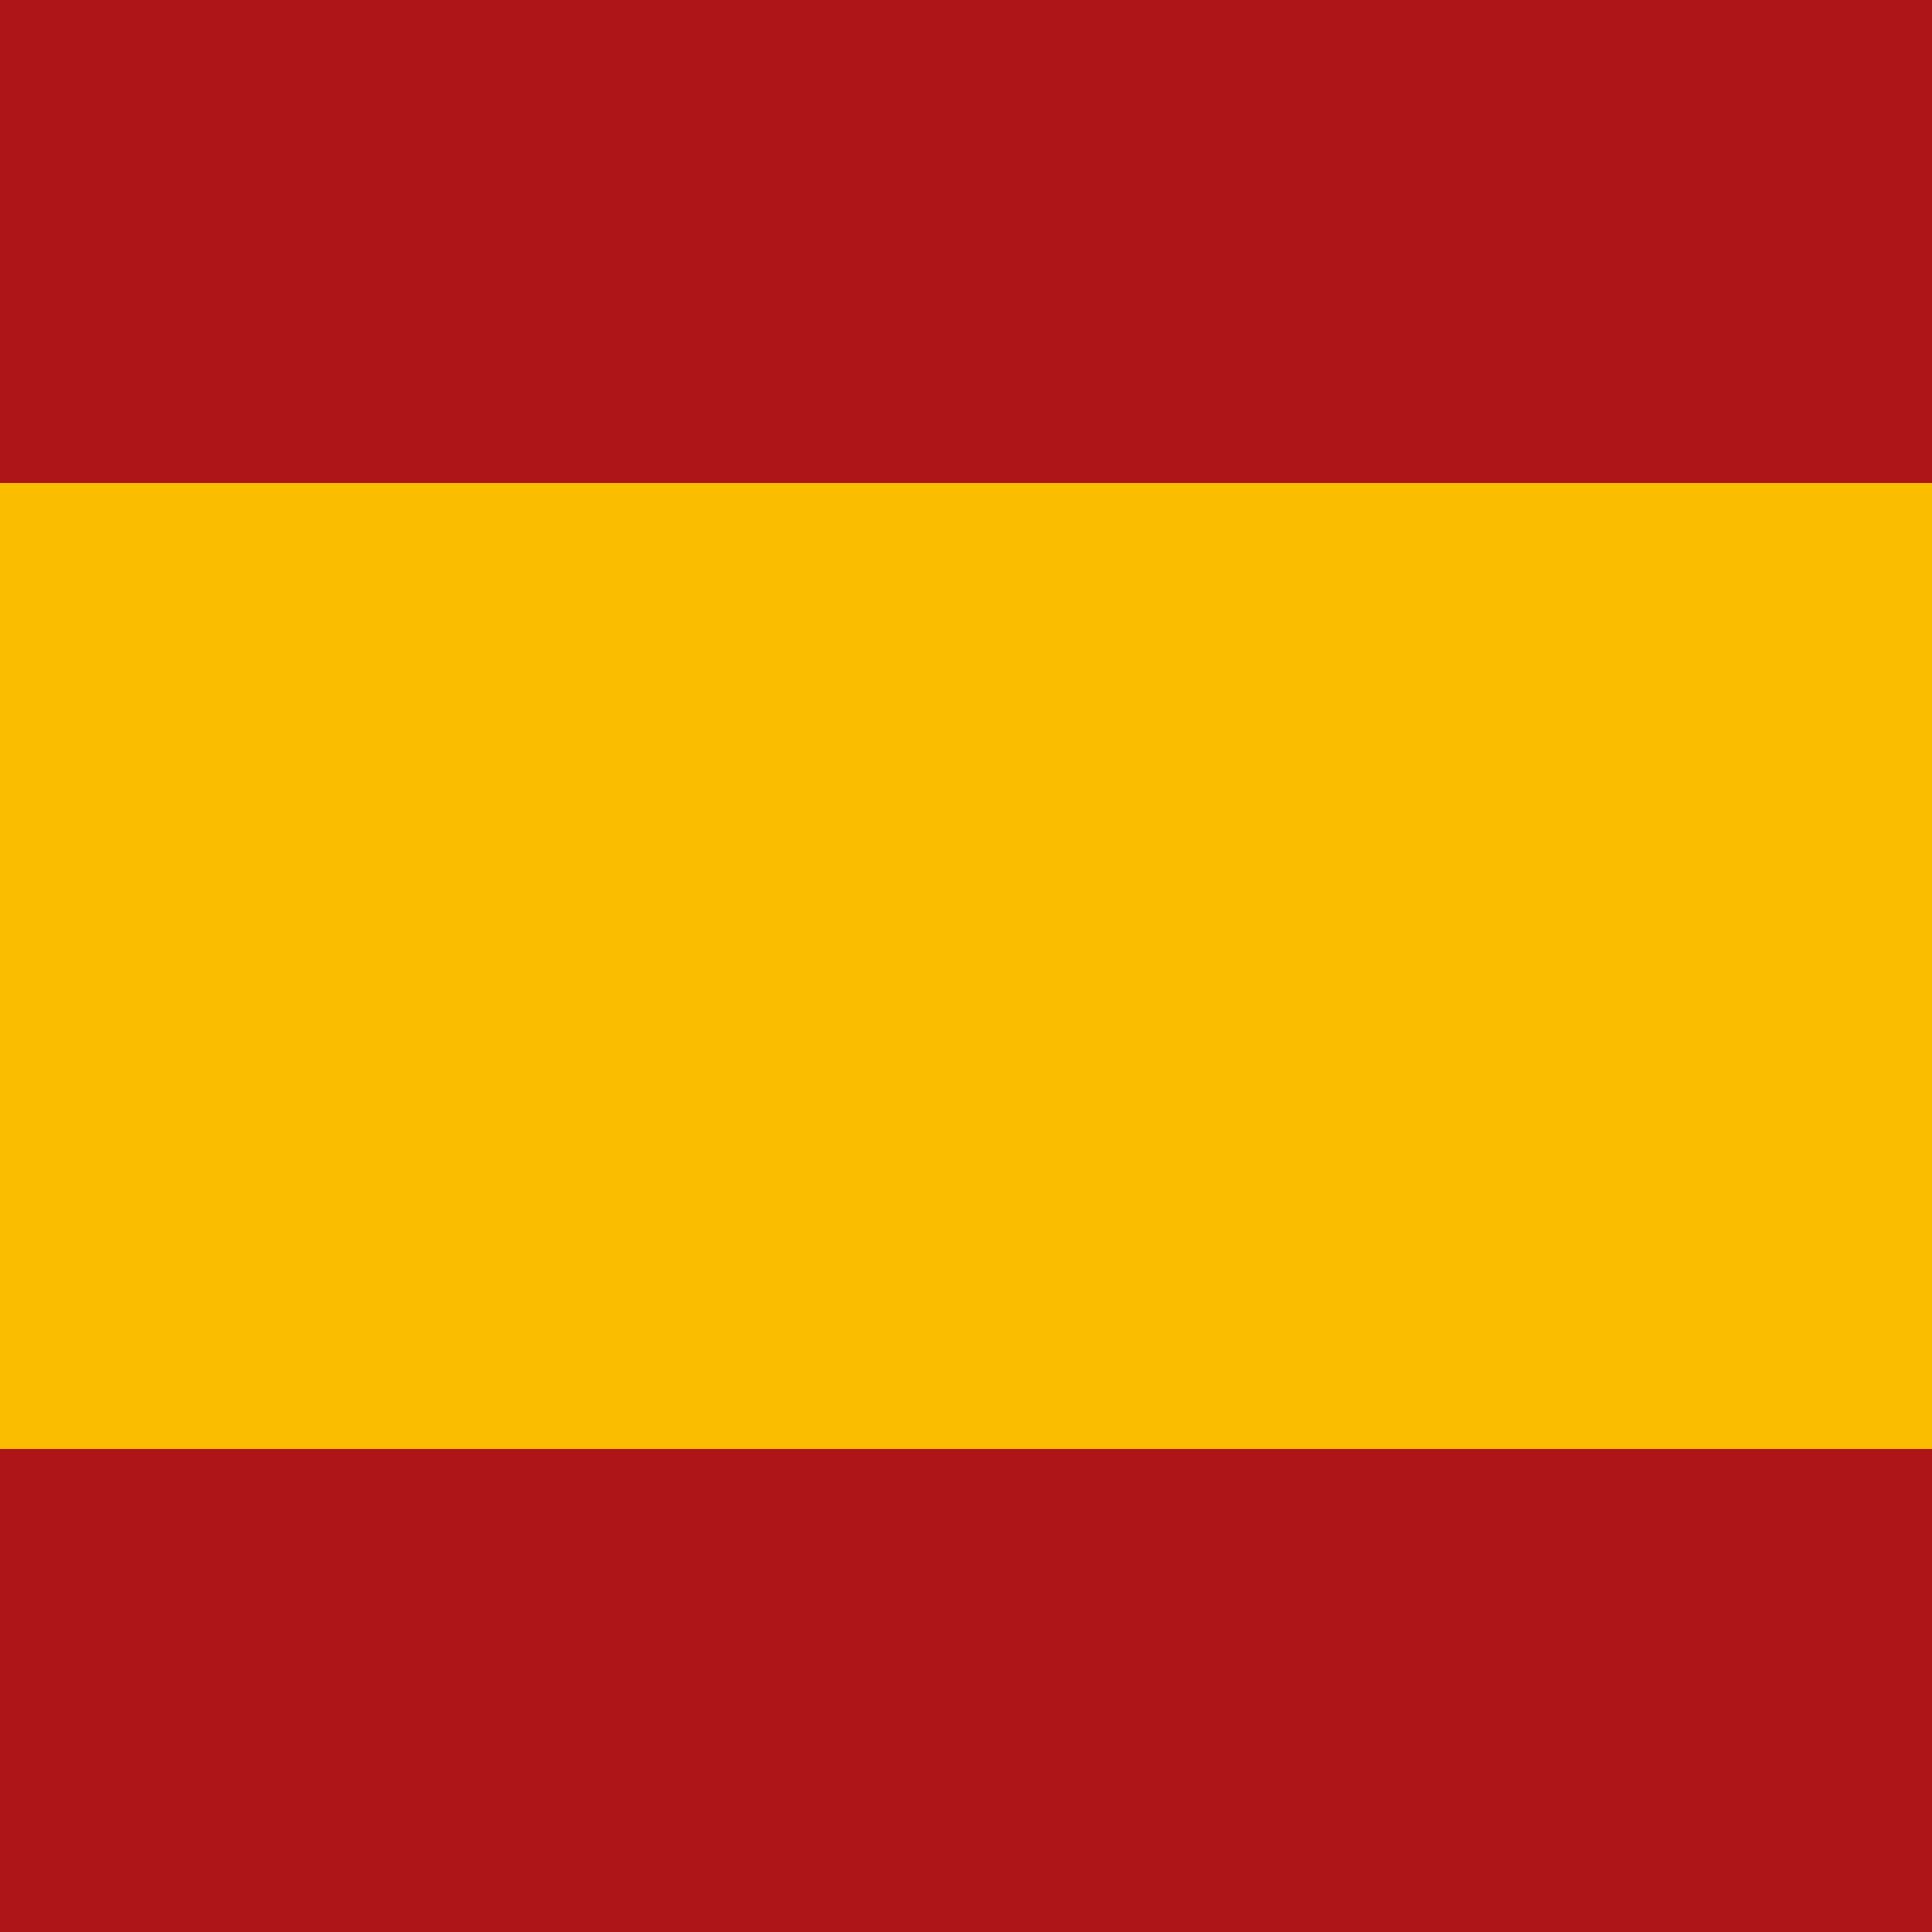
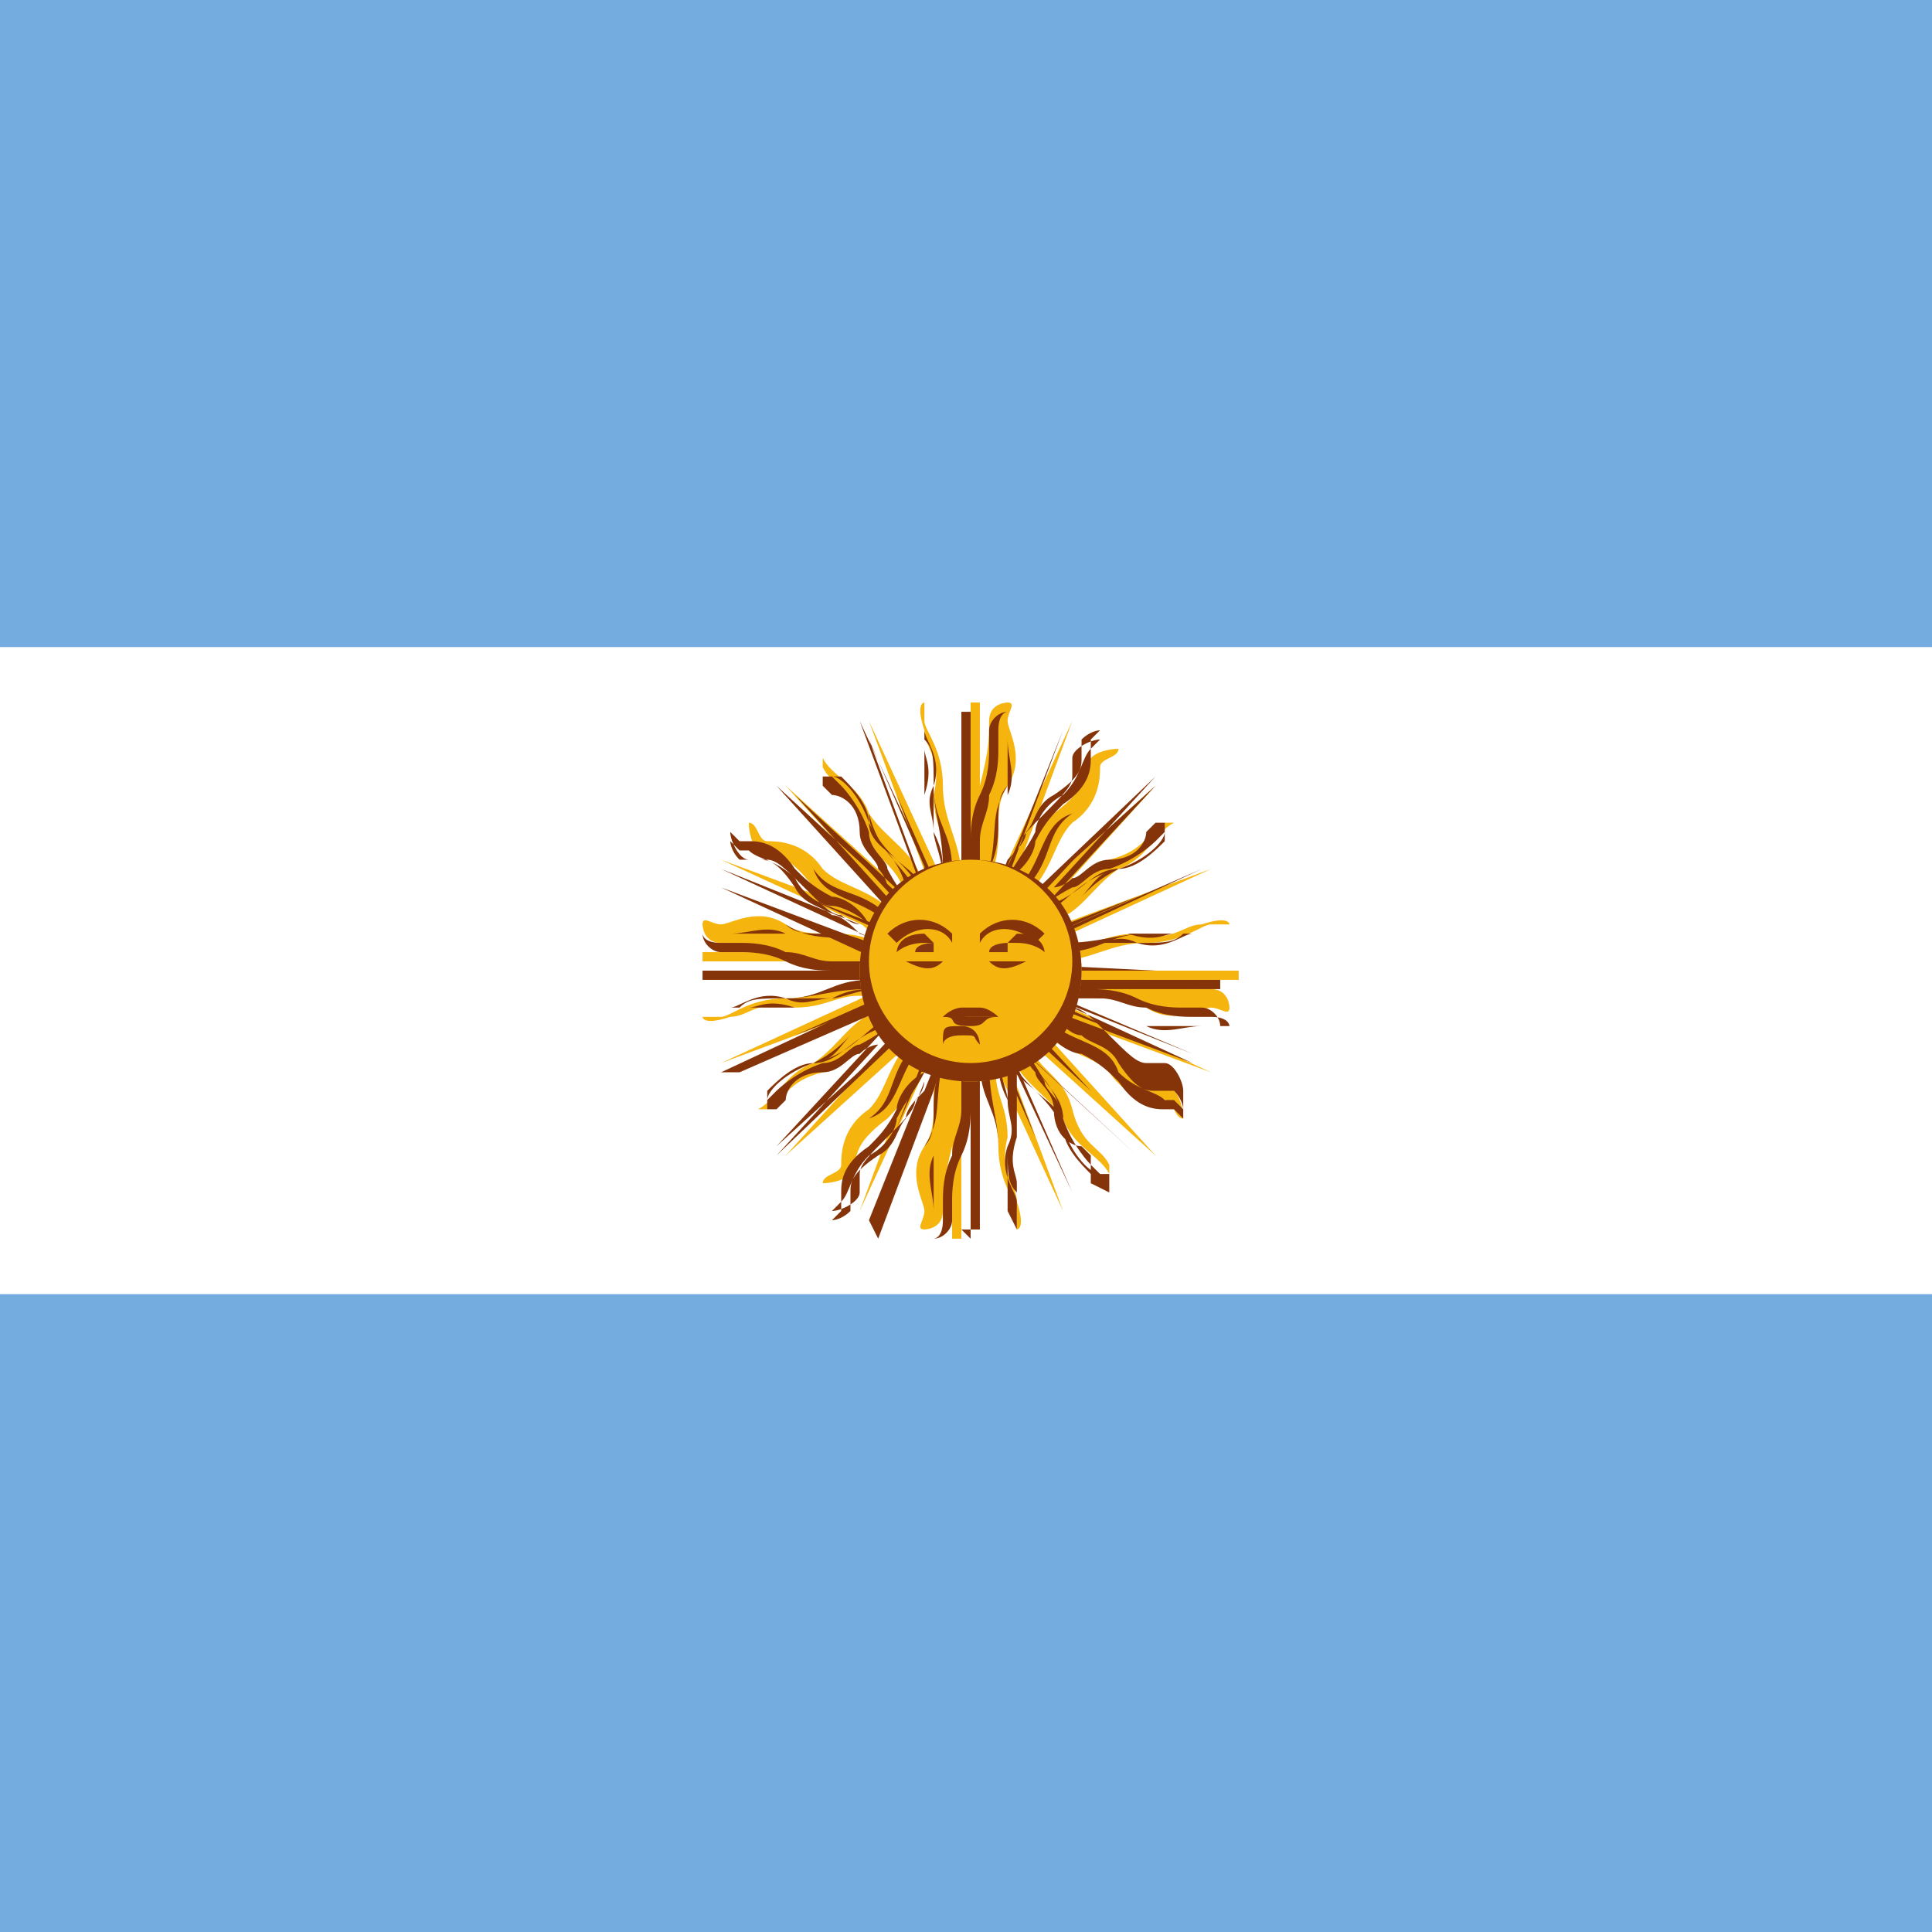
- <svg xmlns="http://www.w3.org/2000/svg" id="Layer_2" viewBox="0 0 20.92 20.92">
+ <svg xmlns="http://www.w3.org/2000/svg" id="Layer_2" version="1.1" viewBox="0 0 20.9 20.9">
  <defs>
    <style>
-       .cls-1 {
-         fill: none;
+       .st0 {
+         fill: #74acdf;
      }

-       .cls-2 {
-         fill: #ad1519;
+       .st1 {
+         fill: #f6b40e;
      }

-       .cls-3 {
-         fill: #fabd00;
+       .st2 {
+         fill: #fff;
      }

-       .cls-4 {
-         clip-path: url(#clippath);
+       .st3 {
+         fill: #85340a;
+       }
+ 
+       .st4 {
+         fill: #843511;
      }
    </style>
-     <clipPath id="clippath">
-       <rect class="cls-1" width="20.92" height="20.92" />
-     </clipPath>
  </defs>
-   <g id="Layer_1-2" data-name="Layer_1">
-     <g class="cls-4">
-       <rect class="cls-2" x="-5.23" y="0" width="31.37" height="20.92" />
-       <rect class="cls-3" x="-5.23" y="5.23" width="31.37" height="10.46" />
+   <rect class="st0" width="20.9" height="20.9" />
+   <rect class="st2" y="7" width="20.9" height="7" />
+   <g id="rays">
+     <g>
+       <path id="ray1" class="st1" d="M10.3,10.5l1.2,2.6s0,0,0,0c0,0,0,0,0,0l-1-2.7M10.6,11.4c0,.4.2.6.2,1,0,.4.2.6.2.7,0,.1,0,.2,0,.2,0,0,.1,0,0-.3,0-.2-.2-.3-.1-.7,0-.4-.2-.5-.1-.9" />
+       <path class="st3" d="M11,13.3s0,0,0,0c0,0,0,0,0,0,0,0,0,0,0-.2,0,0,0,0,0-.1,0-.1-.2-.3-.1-.6,0-.2,0-.3,0-.5,0-.1-.1-.3-.1-.5h0c0,.2,0,.3.1.5,0,.2.1.3,0,.5,0,.3,0,.4.1.5,0,0,0,0,0,.1,0,0,0,.2,0,.2,0,0,0,0,0,0,0,0,0,0,0,0,0,0,0-.1,0-.2,0,0,0-.1,0-.2,0-.1-.1-.2,0-.5,0-.2,0-.3,0-.5,0-.1,0-.2,0-.4l-.5-1h0s.4.9.4.9c0,0,0,0,0,0h0s0,0,0,0l.7,1.6s0,0,0,0c0,0,0,0,0,0l-1-2.7h0s1,2.7,1,2.7c0,0,0,0,0,0,0,0,0,0,0,0,0,0,0,0,0,0l-.7-1.5c0,0,0,.2,0,.2,0,.1,0,.3,0,.5,0,.3,0,.4,0,.5,0,0,0,.1,0,.2,0,.2,0,.3,0,.3,0,0,0,0,0,0Z" />
    </g>
+     <g>
+       <path id="ray11" data-name="ray1" class="st1" d="M10.3,10.5v2.9c.1,0,.1,0,.1,0,0,0,0,0,0,0v-2.9M10.2,11.4c-.2.4,0,.7-.2,1-.2.3,0,.6,0,.7,0,.1-.1.2,0,.2,0,0,.2,0,.2-.2,0-.2,0-.3.1-.7.2-.4,0-.6.2-.9" />
+       <path class="st3" d="M10.5,13.4s0,0,0,0v-1.6c0,0,0,.2,0,.2,0,.1,0,.3-.1.5-.1.2-.1.4-.1.5,0,0,0,.1,0,.2,0,.1-.1.2-.2.2,0,0,0,0,0,0,0,0,0,0,0,0,0,0,0,0,0-.2,0,0,0,0,0-.1,0-.1,0-.4,0-.6,0-.2,0-.3,0-.5,0-.2,0-.3,0-.5h0c0,.2,0,.4,0,.5,0,.2,0,.3,0,.5-.1.2,0,.4,0,.6,0,0,0,.1,0,.1,0,0,0,.1,0,.2,0,0,0,0,0,0,0,0,0,0,0,0,0,0,.1,0,.1-.2,0,0,0-.1,0-.2,0-.1,0-.3.1-.5,0-.2.1-.3.1-.5,0-.1,0-.2,0-.4v-1.1s0,0,0,0v1s0,0,0,0h0s0,0,0,0v1.8c0,0,0,0,0,0s0,0,0,0v-2.9c.1,0,.2,0,.2,0v2.9c-.1,0-.1,0-.2,0Z" />
+     </g>
+     <g>
+       <path id="ray12" data-name="ray1" class="st1" d="M10.3,10.4l-1,2.7s0,0,0,0c0,0,0,0,0,0l1.2-2.6M9.9,11.2c-.3.3-.3.6-.5.8-.3.2-.3.5-.3.6,0,.1-.2.1-.2.2,0,0,.2,0,.3-.1.1-.2,0-.3.4-.6.3-.3.3-.5.6-.7" />
+       <path class="st3" d="M9.4,13.2s0,0,0,0c0,0,0,0,0,0,0,0,0,0,0,0l.6-1.5c0,0,0,.1-.1.2,0,.1-.1.2-.3.4-.2.2-.3.3-.3.4,0,0,0,.1,0,.2,0,.1-.2.2-.3.2,0,0,0,0,0,0,0,0,0,0,0,0,0,0,0,0,.1-.1,0,0,0,0,0-.1,0-.1,0-.3.3-.5.1-.1.2-.2.3-.4,0-.1.1-.3.3-.4h0c-.1.2-.2.3-.3.5,0,.1-.1.3-.3.4-.2.2-.2.4-.3.5,0,0,0,0,0,.1,0,0-.1.1-.1.1,0,0,0,0,0,0,0,0,0,0,0,0,0,0,.1,0,.2-.1,0,0,0,0,0-.2,0-.1,0-.2.3-.4.2-.1.2-.3.3-.4,0-.1.1-.2.2-.3l.4-1h0s-.3,1-.3,1c0,0,0,0,0,0h0c0,0,0,0,0,0l-.6,1.6s0,0,0,0c0,0,0,0,0,0,0,0,0,0,0,0l1.2-2.6h0s-1.2,2.6-1.2,2.6c0,0,0,0,0,0,0,0,0,0,0,0Z" />
+     </g>
+     <g>
+       <path id="ray13" data-name="ray1" class="st1" d="M10.4,10.4l-1.9,2.1s0,0,0,0c0,0,0,0,0,0l2.1-1.9M9.6,10.9c-.4.1-.5.4-.8.6-.3.1-.4.4-.6.5-.1,0-.2,0-.2,0,0,0,.1,0,.3,0,.2-.1.2-.3.6-.4.4-.1.4-.4.8-.5" />
+       <path class="st3" d="M8.4,12.5s0,0,0,0c0,0,0,0,0,0,0,0,0,0,0,0l1.1-1.2c0,0-.1,0-.2.1-.1,0-.2.2-.4.2-.3,0-.4.2-.4.3,0,0,0,0-.1.1-.1,0-.2,0-.3,0,0,0,0,0,0,0,0,0,0,0,0,0,0,0,0,0,.2,0,0,0,0,0,0-.1,0-.1.2-.3.5-.4.2,0,.3-.2.4-.3.1-.1.2-.2.4-.3h0c-.2.1-.3.2-.4.3-.1.1-.2.2-.4.3-.2,0-.4.2-.5.3,0,0,0,0,0,.1,0,0-.1,0-.2,0,0,0,0,0,0,0,0,0,0,0,0,0,0,0,.1,0,.2,0,0,0,0,0,.1-.1,0,0,.2-.2.5-.3.2,0,.3-.2.4-.2,0,0,.2-.1.3-.2l.7-.8h0s-.7.8-.7.8c0,0,0,0,0,0h0c0,0,0,0,0,0l-1.2,1.3s0,0,0,0c0,0,0,0,0,0l2.1-1.9h0s-2.1,2-2.1,2c0,0,0,0,0,0,0,0,0,0,0,0Z" />
+     </g>
+     <path id="ray2" class="st3" d="M10.6,11.5c0,.4.2.5.2.9,0-.3-.1-.5-.1-.9M10.4,10.5l.8,1.8-.7-1.8" />
+     <path id="ray21" data-name="ray2" class="st3" d="M10.2,11.5c-.1.4,0,.6-.2.9.2-.2,0-.5.2-.9M10.4,10.5v2c0,0,.1-2,.1-2" />
+     <path id="ray22" data-name="ray2" class="st3" d="M9.9,11.3c-.3.3-.2.6-.5.8.3-.1.3-.4.5-.7M10.4,10.4l-.7,1.8.8-1.8" />
+     <path id="ray23" data-name="ray2" class="st3" d="M9.6,11c-.3.2-.4.4-.8.5.3,0,.4-.3.8-.4M10.4,10.4l-1.3,1.4,1.4-1.3" />
  </g>
+   <g id="rays1" data-name="rays">
+     <g>
+       <path id="ray14" data-name="ray1" class="st1" d="M10.4,10.3l-2.6,1.2s0,0,0,0c0,0,0,0,0,0l2.7-1M9.5,10.6c-.4,0-.6.2-1,.2-.4,0-.6.2-.7.2-.1,0-.2,0-.2,0,0,0,0,.1.3,0,.2,0,.3-.2.7-.1.4,0,.5-.2.9-.1" />
+       <path class="st3" d="M7.8,11.6s0,0,0,0c0,0,0,0,0,0,0,0,0,0,0,0l1.5-.7c0,0-.2,0-.2,0-.1,0-.3,0-.5,0-.3,0-.4,0-.5,0,0,0-.1,0-.2,0-.2,0-.3,0-.3,0,0,0,0,0,0,0,0,0,0,0,0,0,0,0,0,0,.2,0,0,0,0,0,.1,0,.1,0,.3-.2.6-.1.2,0,.3,0,.5,0,.1,0,.3-.1.5-.1h0c-.2,0-.3,0-.5.1-.2,0-.3.1-.5,0-.3,0-.4,0-.5.1,0,0,0,0-.1,0,0,0-.2,0-.2,0,0,0,0,0,0,0,0,0,0,0,0,0,0,0,.1,0,.2,0,0,0,.1,0,.2,0,.1,0,.2-.1.5,0,.2,0,.3,0,.5,0,.1,0,.2,0,.4,0l1-.5h0s-.9.5-.9.5c0,0,0,0,0,0h0s0,0,0,0l-1.6.7s0,0,0,0c0,0,0,0,0,0,0,0,0,0,0,0l2.7-1h0s-2.7,1-2.7,1c0,0,0,0,0,0Z" />
+     </g>
+     <g>
+       <path id="ray15" data-name="ray1" class="st1" d="M10.5,10.3h-2.9c0,.1,0,.1,0,.1,0,0,0,0,0,0h2.9M9.5,10.2c-.4-.2-.7,0-1-.2-.3-.2-.6,0-.7,0-.1,0-.2-.1-.2,0,0,0,0,.2.2.2.2,0,.3,0,.7.1.4.2.6,0,.9.2" />
+       <path class="st3" d="M10.5,10.6h-2.9c0-.1,0-.1,0-.1,0,0,0,0,0,0,0,0,0,0,0,0h1.6c0,0-.2,0-.2,0-.1,0-.3,0-.5-.1-.2-.1-.4-.1-.5-.1,0,0-.1,0-.2,0-.1,0-.2-.1-.2-.2,0,0,0,0,0,0,0,0,0,0,0,0,0,0,0,0,.2,0,0,0,0,0,.1,0,.1,0,.4,0,.6,0,.2,0,.3,0,.5,0,.2,0,.3,0,.5,0h0c-.2,0-.3,0-.5,0-.2,0-.3,0-.5,0-.2-.1-.4,0-.6,0,0,0-.1,0-.1,0,0,0-.1,0-.2,0,0,0,0,0,0,0,0,0,0,0,0,0,0,0,0,.1.2.1,0,0,.1,0,.2,0,.1,0,.3,0,.5.1.2,0,.3.1.5.1.1,0,.2,0,.4,0h1.1s0,0,0,0h-1s0,0,0,0h0s0,0,0,0h-1.8c0,0,0,0,0,0s0,0,0,0c0,0,0,0,0,0h2.9c0,.1,0,.2,0,.2Z" />
+     </g>
+     <g>
+       <path id="ray16" data-name="ray1" class="st1" d="M10.5,10.3l-2.7-1s0,0,0,0c0,0,0,0,0,0l2.6,1.2M9.7,9.9c-.3-.3-.6-.3-.8-.5-.2-.3-.5-.3-.6-.3-.1,0-.1-.2-.2-.2,0,0,0,.2.1.3.2.1.3,0,.6.4.3.3.5.3.7.6" />
+       <path class="st3" d="M10.4,10.6l-2.6-1.2s0,0,0,0c0,0,0,0,0,0,0,0,0,0,0,0,0,0,0,0,0,0l1.5.6c0,0-.1,0-.2-.1-.1,0-.2-.1-.4-.3-.2-.2-.3-.3-.4-.3,0,0-.1,0-.2,0-.1,0-.2-.2-.2-.3,0,0,0,0,0,0,0,0,0,0,0,0,0,0,0,0,.1.1,0,0,0,0,.1,0,.1,0,.3,0,.5.3.1.1.2.2.4.3.1,0,.3.1.4.3h0c-.1-.1-.3-.2-.4-.2-.1,0-.3-.1-.4-.3-.2-.2-.4-.2-.5-.3,0,0,0,0-.1,0,0,0-.1-.1-.1-.1,0,0,0,0,0,0,0,0,0,0,0,0,0,0,0,.1.1.2,0,0,0,0,.2,0,.1,0,.2,0,.4.3.1.2.3.2.4.3.1,0,.2.1.3.2l1,.4h0s-.9-.3-.9-.3c0,0,0,0,0,0h0s0,0,0,0l-1.6-.6s0,0,0,0c0,0,0,0,0,0l2.6,1.2h0Z" />
+     </g>
+     <g>
+       <path id="ray17" data-name="ray1" class="st1" d="M10.6,10.4l-2.1-1.9s0,0,0,0c0,0,0,0,0,0l1.9,2.1M10,9.6c-.1-.4-.4-.5-.6-.8-.1-.3-.4-.4-.5-.6,0-.1,0-.2,0-.2,0,0,0,.1,0,.3.1.2.3.2.4.6.1.4.4.4.5.8" />
+       <path class="st3" d="M10.3,10.6l-1.9-2.1s0,0,0,0c0,0,0,0,0,0,0,0,0,0,0,0,0,0,0,0,0,0l1.2,1.1c0,0,0-.1-.1-.2,0-.1-.2-.2-.2-.4,0-.3-.2-.4-.3-.4,0,0,0,0-.1-.1,0-.1,0-.2,0-.3,0,0,0,0,0,0,0,0,0,0,0,0,0,0,0,0,0,.2,0,0,0,0,.1,0,.1,0,.3.2.4.5,0,.2.2.3.3.4.1.1.2.2.3.4h0c0-.2-.2-.3-.3-.4-.1-.1-.2-.2-.3-.4,0-.2-.2-.4-.3-.5,0,0,0,0-.1,0,0,0,0-.1,0-.2,0,0,0,0,0,0,0,0,0,0,0,0,0,0,0,.1,0,.2,0,0,0,0,.1.1,0,0,.2.2.3.5,0,.2.2.3.2.4,0,0,.1.2.2.3l.8.7h0s-.7-.6-.7-.6c0,0,0,0,0,0h0s0,0,0,0l-1.3-1.2s0,0,0,0c0,0,0,0,0,0,0,0,0,0,0,0l1.9,2.1h0Z" />
+     </g>
+     <path id="ray24" data-name="ray2" class="st3" d="M9.4,10.6c-.4,0-.5.2-.9.2.3,0,.5-.1.9-.1M10.4,10.4l-1.8.8,1.8-.7" />
+     <path id="ray25" data-name="ray2" class="st3" d="M9.4,10.2c-.4-.1-.6,0-.9-.2.2.2.5,0,.9.2M10.5,10.4h-2c0,0,2,.1,2,.1" />
+     <path id="ray26" data-name="ray2" class="st3" d="M9.6,9.9c-.3-.3-.6-.2-.8-.5.1.3.4.3.7.5M10.5,10.4l-1.8-.7,1.8.8" />
+     <path id="ray27" data-name="ray2" class="st3" d="M9.9,9.6c-.2-.3-.4-.4-.5-.8,0,.3.3.4.4.8M10.5,10.4l-1.4-1.3,1.3,1.4" />
+   </g>
+   <g id="rays2" data-name="rays">
+     <g>
+       <path id="ray18" data-name="ray1" class="st1" d="M10.6,10.4l-1.2-2.6s0,0,0,0c0,0,0,0,0,0l1,2.7M10.4,9.5c0-.4-.2-.6-.2-1,0-.4-.2-.6-.2-.7,0-.1,0-.2,0-.2,0,0-.1,0,0,.3,0,.2.2.3.1.7,0,.4.2.5.1.9" />
+       <path class="st3" d="M10.3,10.5l-1-2.7s0,0,0,0c0,0,0,0,0,0,0,0,0,0,0,0l.7,1.5c0,0,0-.2,0-.2,0-.1,0-.3,0-.5,0-.3,0-.4,0-.5,0,0,0-.1,0-.2,0-.2,0-.3,0-.3,0,0,0,0,0,0,0,0,0,0,0,0,0,0,0,0,0,.2,0,0,0,0,0,.1,0,.1.2.3.1.6,0,.2,0,.3,0,.5,0,.1.1.3.1.5h0c0-.2,0-.3-.1-.5,0-.2-.1-.3,0-.5,0-.3,0-.4-.1-.5,0,0,0,0,0-.1,0,0,0-.2,0-.2,0,0,0,0,0,0,0,0,0,0,0,0,0,0,0,.1,0,.2,0,0,0,.1,0,.2,0,.1.1.2,0,.5,0,.2,0,.3,0,.5,0,.1,0,.2,0,.4l.5,1h0s-.4-.9-.4-.9c0,0,0,0,0,0h0s0,0,0,0l-.7-1.6s0,0,0,0c0,0,0,0,0,0l1,2.7h0Z" />
+     </g>
+     <g>
+       <path id="ray19" data-name="ray1" class="st1" d="M10.6,10.5v-2.9c-.1,0-.1,0-.1,0,0,0,0,0,0,0v2.9M10.7,9.5c.2-.4,0-.7.2-1,.2-.3,0-.6,0-.7,0-.1.1-.2,0-.2,0,0-.2,0-.2.2,0,.2,0,.3-.1.7-.2.4,0,.6-.2.9" />
+       <path class="st3" d="M10.6,10.5v-1s0,0,0,0h0s0,0,0,0v-1.8c0,0,0,0,0,0h0s0,0,0,0v2.9c-.1,0-.2,0-.2,0v-2.9c.1,0,.1,0,.1,0s0,0,0,0h0s0,0,0,0v1.6c0,0,0-.2,0-.2,0-.1,0-.3.1-.5.1-.2.1-.4.1-.5,0,0,0-.1,0-.2,0-.1.1-.2.2-.2,0,0,0,0,0,0,0,0,0,0,0,0,0,0,0,0,0,.2,0,0,0,0,0,.1,0,.1,0,.4,0,.6,0,.2,0,.3,0,.5,0,.2,0,.3,0,.5h0c0-.2,0-.4,0-.5,0-.2,0-.3,0-.5.1-.2,0-.4,0-.6,0,0,0-.1,0-.1,0,0,0-.1,0-.2,0,0,0,0,0,0,0,0,0,0,0,0,0,0-.1,0-.1.2,0,0,0,.1,0,.2,0,.1,0,.3-.1.5,0,.2-.1.3-.1.5,0,.1,0,.2,0,.4v1.1s0,0,0,0Z" />
+     </g>
+     <g>
+       <path id="ray110" data-name="ray1" class="st1" d="M10.6,10.5l1-2.7s0,0,0,0c0,0,0,0,0,0l-1.2,2.6M11.1,9.7c.3-.3.3-.6.5-.8.3-.2.3-.5.3-.6,0-.1.2-.1.2-.2,0,0-.2,0-.3.1-.1.2,0,.3-.4.6-.3.3-.3.5-.6.7" />
+       <path class="st3" d="M10.6,10.5h0s.3-1,.3-1c0,0,0,0,0,0h0c0,0,0,0,0,0l.6-1.6s0,0,0,0c0,0,0,0,0,0,0,0,0,0,0,0l-1.2,2.6h0s1.2-2.6,1.2-2.6c0,0,0,0,0,0,0,0,0,0,0,0,0,0,0,0,0,0,0,0,0,0,0,0l-.6,1.5c0,0,0-.1.1-.2,0-.1.1-.2.3-.4.2-.2.3-.3.3-.4,0,0,0-.1,0-.2,0-.1.2-.2.3-.2,0,0,0,0,0,0,0,0,0,0,0,0,0,0,0,0-.1.1,0,0,0,0,0,.1,0,.1,0,.3-.3.5-.1.1-.2.2-.3.4,0,.1-.1.3-.3.4h0c.1-.2.2-.3.3-.5,0-.1.1-.3.3-.4.2-.2.2-.4.3-.5,0,0,0,0,0-.1,0,0,.1-.1.1-.1,0,0,0,0,0,0,0,0,0,0,0,0h0s-.1,0-.2.1c0,0,0,0,0,.2,0,.1,0,.2-.3.4-.2.1-.2.3-.3.4,0,.1-.1.2-.2.3l-.4,1Z" />
+     </g>
+     <g>
+       <path id="ray111" data-name="ray1" class="st1" d="M10.6,10.6l1.9-2.1s0,0,0,0c0,0,0,0,0,0l-2.1,1.9M11.3,10c.4-.1.5-.4.8-.6.3-.1.4-.4.6-.5.1,0,.2,0,.2,0,0,0-.1,0-.3,0-.2.1-.2.3-.6.4-.4.1-.4.4-.8.5" />
+       <path class="st3" d="M10.6,10.6h0s.7-.8.7-.8c0,0,0,0,0,0h0c0,0,0,0,0,0l1.2-1.3s0,0,0,0c0,0,0,0,0,0l-2.1,1.9h0s2.1-2,2.1-2c0,0,0,0,0,0,0,0,0,0,0,0,0,0,0,0,0,0l-1.1,1.2c0,0,.1,0,.2-.1.1,0,.2-.2.4-.2.3,0,.4-.2.4-.3,0,0,0,0,.1-.1.1,0,.2,0,.3,0,0,0,0,0,0,0,0,0,0,0,0,0,0,0,0,0-.2,0,0,0,0,0,0,.1,0,.1-.2.3-.5.4-.2,0-.3.2-.4.3-.1.1-.2.2-.4.3h0c.2-.1.3-.2.4-.3.1-.1.2-.2.4-.3.2,0,.4-.2.5-.3,0,0,0,0,0-.1,0,0,.1,0,.2,0,0,0,0,0,0,0,0,0,0,0,0,0,0,0-.1,0-.2,0,0,0,0,0-.1.1,0,0-.2.2-.5.3-.2,0-.3.2-.4.2,0,0-.2.1-.3.2l-.7.8Z" />
+     </g>
+     <path id="ray28" data-name="ray2" class="st3" d="M10.3,9.4c0-.4-.2-.5-.2-.9,0,.3.1.5.1.9M10.5,10.4l-.8-1.8.7,1.8" />
+     <path id="ray29" data-name="ray2" class="st3" d="M10.7,9.4c.1-.4,0-.6.2-.9-.2.2,0,.5-.2.9M10.5,10.5v-2c0,0-.1,2-.1,2" />
+     <path id="ray210" data-name="ray2" class="st3" d="M11.1,9.6c.3-.3.2-.6.5-.8-.3.1-.3.4-.5.7M10.5,10.5l.7-1.8-.8,1.8" />
+     <path id="ray211" data-name="ray2" class="st3" d="M11.3,9.9c.3-.2.4-.4.8-.5-.3,0-.4.3-.8.4M10.5,10.5l1.3-1.4-1.4,1.3" />
+   </g>
+   <g id="rays3" data-name="rays">
+     <g>
+       <path id="ray112" data-name="ray1" class="st1" d="M10.5,10.6l2.6-1.2s0,0,0,0c0,0,0,0,0,0l-2.7,1M11.4,10.4c.4,0,.6-.2,1-.2.4,0,.6-.2.7-.2.1,0,.2,0,.2,0,0,0,0-.1-.3,0-.2,0-.3.2-.7.1-.4,0-.5.2-.9.1" />
+       <path class="st3" d="M10.5,10.6h0s.9-.5.9-.5c0,0,0,0,0,0h0s0,0,0,0l1.6-.7s0,0,0,0c0,0,0,0,0,0l-2.7,1h0s2.7-1,2.7-1c0,0,0,0,0,0,0,0,0,0,0,0,0,0,0,0,0,0l-1.5.7c0,0,.2,0,.2,0,.1,0,.3,0,.5,0,.3,0,.4,0,.5,0,0,0,.1,0,.2,0,.2,0,.3,0,.3,0,0,0,0,0,0,0,0,0,0,0,0,0,0,0,0,0-.2,0,0,0,0,0-.1,0-.1,0-.3.2-.6.1-.2,0-.3,0-.5,0-.1,0-.3.1-.5.1h0c.2,0,.3,0,.5-.1.2,0,.3-.1.5,0,.3,0,.4,0,.5-.1,0,0,0,0,.1,0,0,0,.2,0,.2,0,0,0,0,0,0,0,0,0,0,0,0,0,0,0-.1,0-.2,0,0,0-.1,0-.2,0-.1,0-.2.1-.5,0-.2,0-.3,0-.5,0-.1,0-.2,0-.4,0l-1,.5Z" />
+     </g>
+     <g>
+       <path id="ray113" data-name="ray1" class="st1" d="M10.5,10.6h2.9c0-.1,0-.1,0-.1,0,0,0,0,0,0h-2.9M11.4,10.7c.4.2.7,0,1,.2.3.2.6,0,.7,0,.1,0,.2.1.2,0,0,0,0-.2-.2-.2-.2,0-.3,0-.7-.1-.4-.2-.6,0-.9-.2" />
+       <path class="st3" d="M13.3,11.1s0,0,0,0c0,0,0,0-.2,0,0,0,0,0-.1,0-.1,0-.4,0-.6,0-.2,0-.3,0-.5,0-.2,0-.3,0-.5,0h0c.2,0,.3,0,.5,0,.2,0,.3,0,.5,0,.2.1.4,0,.6,0,0,0,.1,0,.1,0,0,0,.1,0,.2,0,0,0,0,0,0,0,0,0,0,0,0,0,0,0,0-.1-.2-.1,0,0-.1,0-.2,0-.1,0-.3,0-.5-.1-.2,0-.3-.1-.5-.1-.1,0-.2,0-.4,0h-1.1s0,0,0,0h1s0,0,0,0h0s0,0,0,0h1.8c0,0,0,0,0,0s0,0,0,0h-2.9c0-.1,0-.2,0-.2h2.9c0,.1,0,.1,0,.1,0,0,0,0,0,0,0,0,0,0,0,0h-1.6c0,0,.2,0,.2,0,.1,0,.3,0,.5.1.2.1.4.1.5.1,0,0,.1,0,.2,0,.1,0,.2.1.2.2,0,0,0,0,0,0,0,0,0,0,0,0Z" />
+     </g>
+     <g>
+       <path id="ray114" data-name="ray1" class="st1" d="M10.4,10.6l2.7,1s0,0,0,0c0,0,0,0,0,0l-2.6-1.2M11.2,11.1c.3.3.6.3.8.5.2.3.5.3.6.3.1,0,.1.2.2.2,0,0,0-.2-.1-.3-.2-.1-.3,0-.6-.4-.3-.3-.5-.3-.7-.6" />
+       <path class="st3" d="M12.8,12.1s0,0,0,0c0,0,0,0-.1-.1,0,0,0,0-.1,0-.1,0-.3,0-.5-.3-.1-.1-.2-.2-.4-.3-.1,0-.3-.1-.4-.3h0c.1.1.3.2.4.2.1,0,.3.1.4.3.2.2.4.2.5.3,0,0,0,0,.1,0,0,0,.1.1.1.1,0,0,0,0,0,0,0,0,0,0,0,0,0,0,0-.1-.1-.2,0,0,0,0-.2,0-.1,0-.2,0-.4-.3-.1-.2-.3-.2-.4-.3-.1,0-.2-.1-.3-.2l-1-.4h0s.9.3.9.3c0,0,0,0,0,0h0s0,0,0,0l1.6.6s0,0,0,0c0,0,0,0,0,0,0,0,0,0,0,0l-2.6-1.2h0s2.6,1.1,2.6,1.1c0,0,0,0,0,0,0,0,0,0,0,0,0,0,0,0,0,0,0,0,0,0,0,0l-1.5-.6c0,0,.1,0,.2.1.1,0,.2.1.4.3.2.2.3.3.4.3,0,0,.1,0,.2,0,.1,0,.2.2.2.3,0,0,0,0,0,0,0,0,0,0,0,0Z" />
+     </g>
+     <g>
+       <path id="ray115" data-name="ray1" class="st1" d="M10.4,10.6l2.1,1.9s0,0,0,0c0,0,0,0,0,0l-1.9-2.1M10.9,11.3c.1.4.4.5.6.8.1.3.4.4.5.6,0,.1,0,.2,0,.2,0,0,0-.1,0-.3-.1-.2-.3-.2-.4-.6-.1-.4-.4-.4-.5-.8" />
+       <path class="st3" d="M12,12.9s0,0,0,0c0,0,0,0,0,0,0,0,0,0,0-.2,0,0,0,0-.1,0-.1,0-.3-.2-.4-.5,0-.2-.2-.3-.3-.4-.1-.1-.2-.2-.3-.4h0c0,.2.2.3.3.4.1.1.2.2.3.4,0,.2.2.4.3.5,0,0,0,0,.1,0,0,0,0,.1,0,.2,0,0,0,0,0,0,0,0,0,0,0,0,0,0,0-.1,0-.2,0,0,0,0-.1-.1,0,0-.2-.2-.3-.5,0-.2-.2-.3-.2-.4,0,0-.1-.2-.2-.3l-.8-.7h0s.7.6.7.6c0,0,0,0,0,0h0s0,0,0,0l1.3,1.2s0,0,0,0c0,0,0,0,0,0l-1.9-2.1h0s1.9,2.1,1.9,2.1c0,0,0,0,0,0,0,0,0,0,0,0l-1.2-1.1c0,0,0,.1.1.2,0,.1.2.2.2.4,0,.3.2.4.3.4,0,0,0,0,.1.1,0,.1,0,.2,0,.3,0,0,0,0,0,0Z" />
+     </g>
+     <path id="ray212" data-name="ray2" class="st3" d="M11.5,10.3c.4,0,.5-.2.9-.2-.3,0-.5.1-.9.1M10.5,10.5l1.8-.8-1.8.7" />
+     <path id="ray213" data-name="ray2" class="st3" d="M11.5,10.7c.4.1.6,0,.9.2-.2-.2-.5,0-.9-.2M10.5,10.5h2c0,0-2-.1-2-.1" />
+     <path id="ray214" data-name="ray2" class="st3" d="M11.3,11.1c.3.3.6.2.8.5-.1-.3-.4-.3-.7-.5M10.4,10.5l1.8.7-1.8-.8" />
+     <path id="ray215" data-name="ray2" class="st3" d="M11,11.3c.2.3.4.4.5.8,0-.3-.3-.4-.4-.8M10.4,10.5l1.4,1.3-1.3-1.4" />
+   </g>
+   <g>
+     <circle class="st1" cx="10.5" cy="10.5" r="1.2" />
+     <path class="st3" d="M10.5,11.7c-.7,0-1.2-.5-1.2-1.2s.5-1.2,1.2-1.2,1.2.5,1.2,1.2-.5,1.2-1.2,1.2ZM10.5,9.3c-.6,0-1.1.5-1.1,1.1s.5,1.1,1.1,1.1,1.1-.5,1.1-1.1-.5-1.1-1.1-1.1Z" />
+   </g>
+   <path id="loweyecontour" class="st4" d="M10.9,10.2c0,0-.2,0-.2.1,0,0,.3,0,.4,0,0,0-.1,0-.2,0h0ZM10.9,10.2c0,0,.1,0,.2,0,0,0-.2,0-.3,0,0,0,.1,0,.2,0h0Z" />
+   <path id="uppalpebra" class="st3" d="M10.9,10.2c-.1,0-.1,0-.2,0,0,0,0,0,0,0,0,0,0,0,0,0s0,0,.1,0c0,0,.1,0,.2,0,.2,0,.3.1.3.1,0,0,0-.2-.3-.2h0Z" />
+   <path id="eyebrow_nose" class="st3" d="M11.2,10.2c-.2-.2-.5-.2-.6,0,0,0,0,0,0,.1,0,.1,0,.2,0,.3,0,0,0,0,0,0,0-.1,0-.3,0-.4,0,0,0,0,0-.1.2-.2.5-.2.7,0h0Z" />
+   <circle id="pupil" class="st3" cx="10.9" cy="10.3" r="0" />
+   <path id="lowpalpebra" class="st3" d="M11.1,10.4c-.2.1-.3.1-.4,0,0,0,0,0,0,0s0,0,.1,0c0,0,.2,0,.4,0h0Z" />
+   <path class="st3" d="M10.3,10.6s0,0,0,0,0,0,0,0,0,0,0,0c0,0,0,0,0,0,0,0,0,0,0,0,0,0,0,0,0,0,0,0,0,0,0,0,0,0,0,0,0,0s0,0,0,0c0,0,0,0,0,0s0,0,0,0,0,0,0,0c0,0,0,0-.1,0,0,0-.1,0-.1,0,0,0,0,0,0,0s0,0,0,0,0,0,0,0h0Z" />
+   <path class="st3" d="M10.4,10.9c0,0-.1,0-.2.1,0,0,0,0,.1,0,0,0,.1,0,.2,0h0s0,0,.2,0c0,0,0,0,.1,0,0,0-.1-.1-.2-.1s0,0,0,0h0s0,0,0,0Z" />
+   <path class="st3" d="M10.3,11s0,0-.1,0c.2,0,.2,0,.3,0h0c0,0,.1,0,.3,0-.2,0-.2,0-.3,0h0s0,0-.1,0h0Z" />
+   <path class="st3" d="M10.2,11s0,0,0,0c.2,0,0,.1.3.1h0c.2,0,.1-.1.3-.1-.2,0-.1,0-.3,0h0c-.2,0-.1-.1-.3,0h0Z" />
+   <path class="st3" d="M10.6,11.3c0,0,0-.2-.2-.2s-.2,0-.2.2c0,0,0-.1.2-.1s.1,0,.2.1h0Z" />
+   <path id="eyebrow_nose1" data-name="eyebrow_nose" class="st3" d="M9.7,10.2c.2-.2.5-.2.6,0,0,0,0,0,0,.1,0,.1,0,.2,0,.3,0,0,0,0,0,0,0-.1,0-.3,0-.4,0,0,0,0,0-.1-.2-.2-.5-.2-.7,0h0Z" />
+   <path id="uppalpebra1" data-name="uppalpebra" class="st3" d="M10.1,10.2c.1,0,.1,0,.2,0,0,0,0,0,0,0,0,0,0,0,0,0s0,0-.1,0c0,0-.1,0-.2,0-.2,0-.3.1-.3.1,0,0,0-.2.3-.2h0Z" />
+   <path id="loweyecontour1" data-name="loweyecontour" class="st4" d="M10.1,10.2c0,0-.2,0-.2.1,0,0,.3,0,.4,0,0,0-.1,0-.2,0h0ZM10.1,10.2c0,0,.1,0,.2,0,0,0-.2,0-.3,0,0,0,.1,0,.2,0h0Z" />
+   <circle id="pupil1" data-name="pupil" class="st3" cx="10.1" cy="10.3" r="0" />
+   <path id="lowpalpebra1" data-name="lowpalpebra" class="st3" d="M9.8,10.4c.2.1.3.1.4,0,0,0,0,0,0,0s0,0-.1,0c0,0-.2,0-.4,0h0Z" />
</svg>
